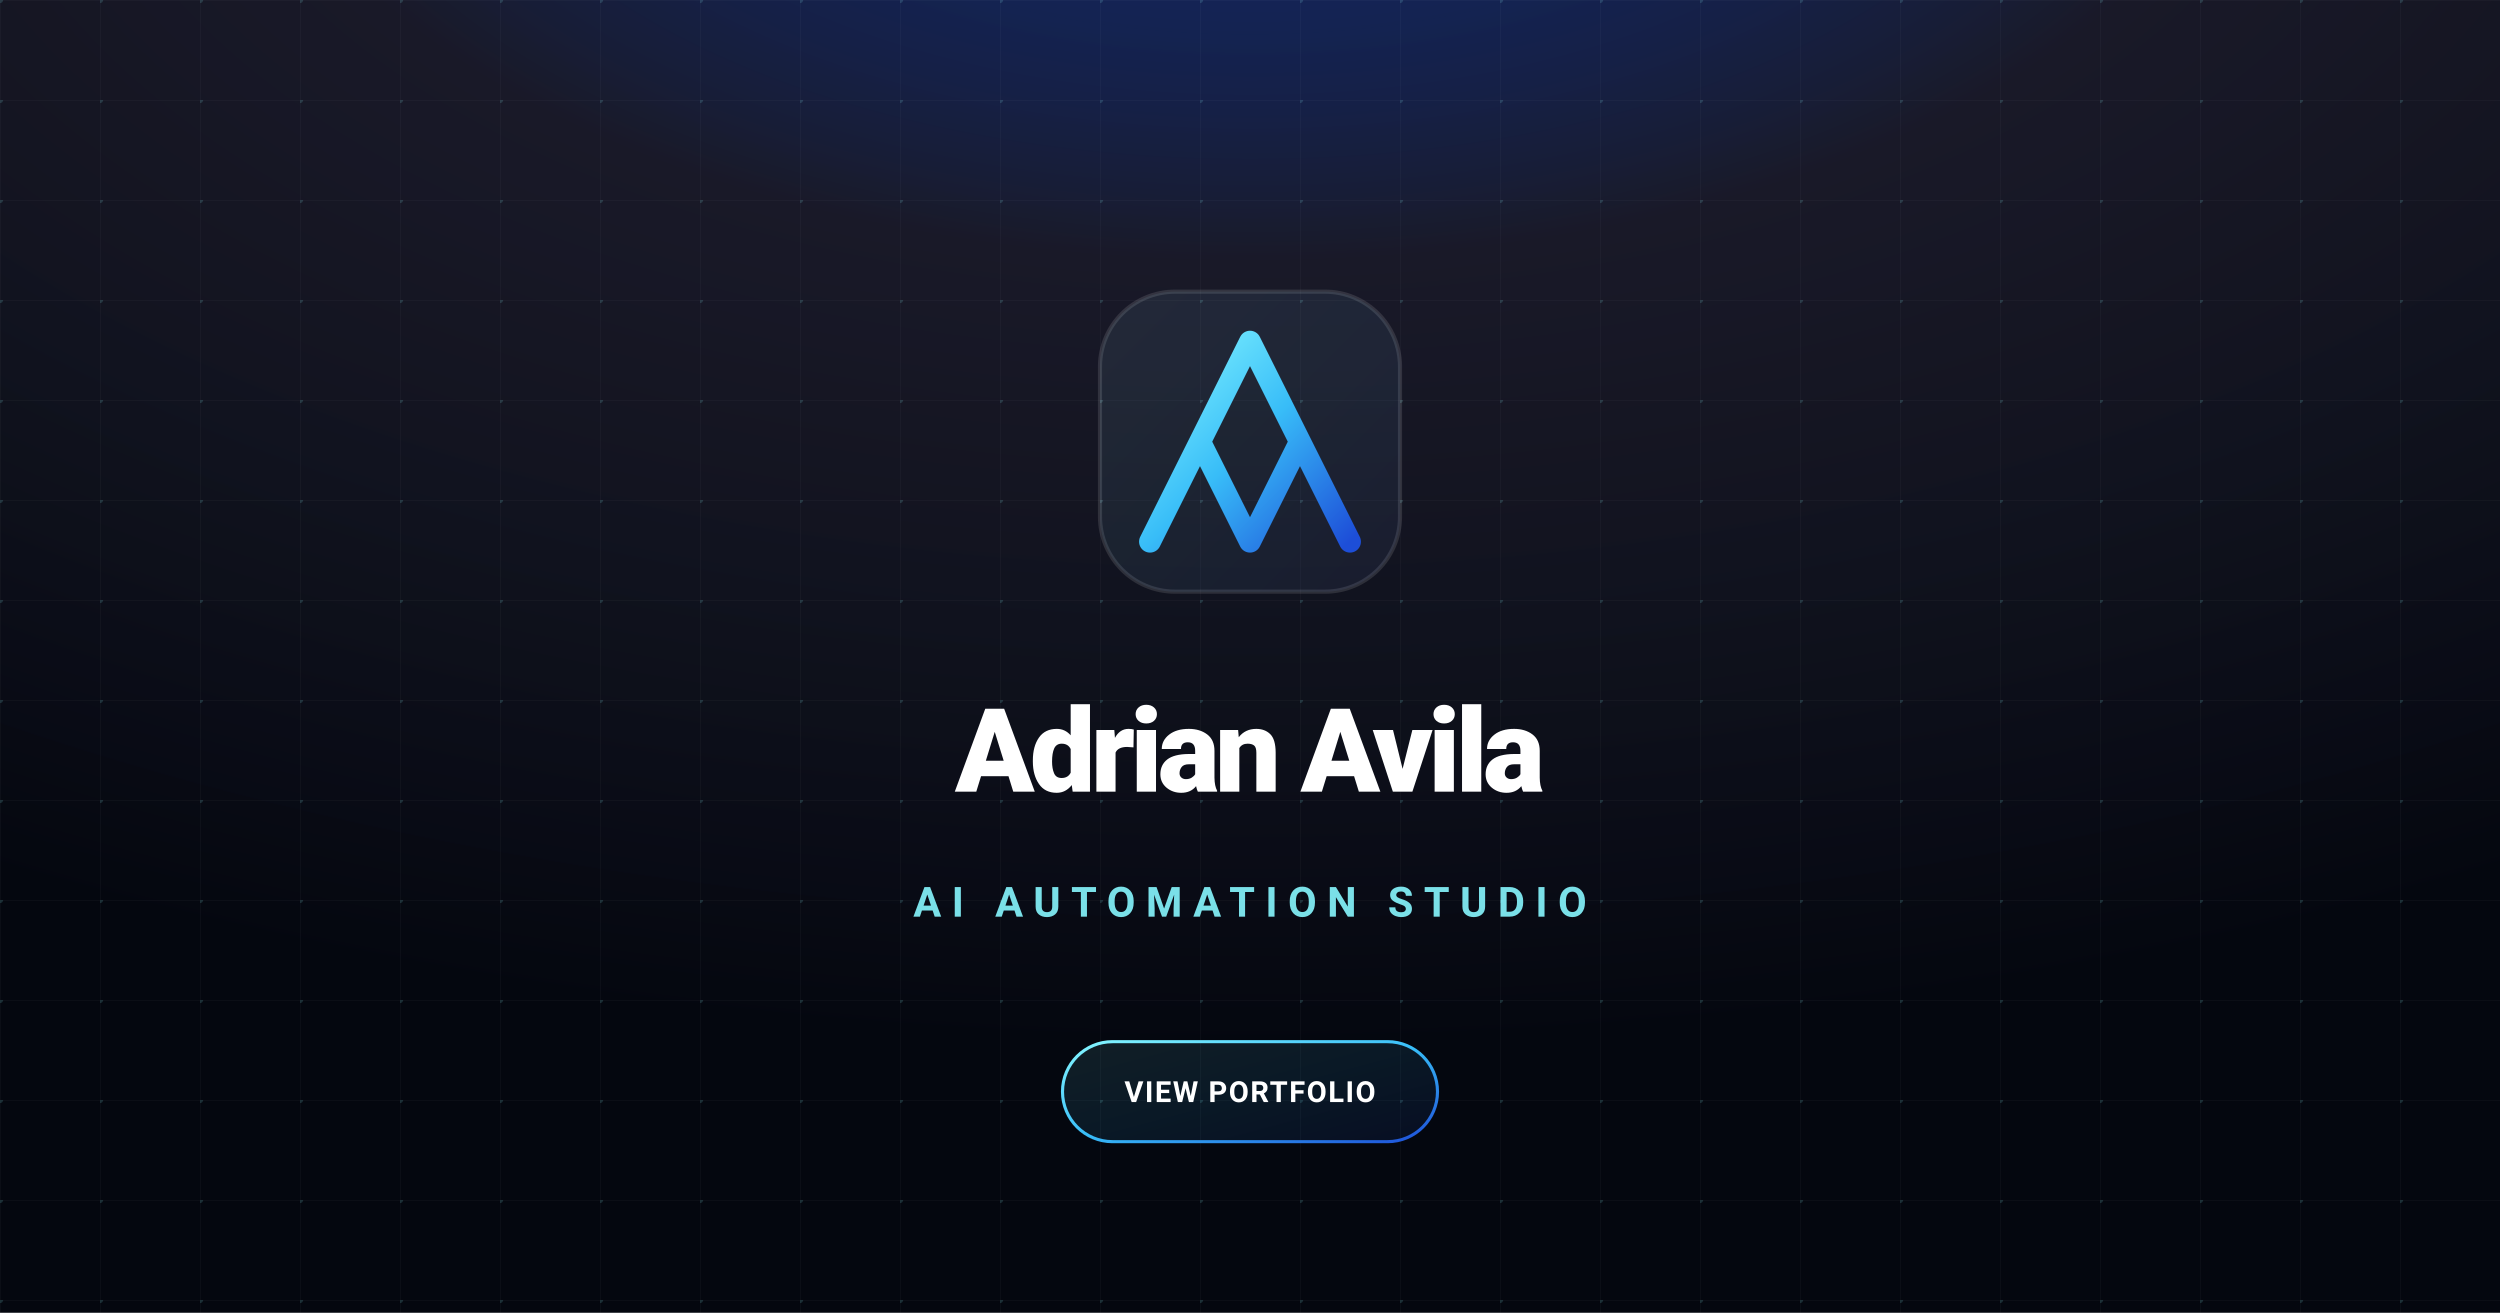
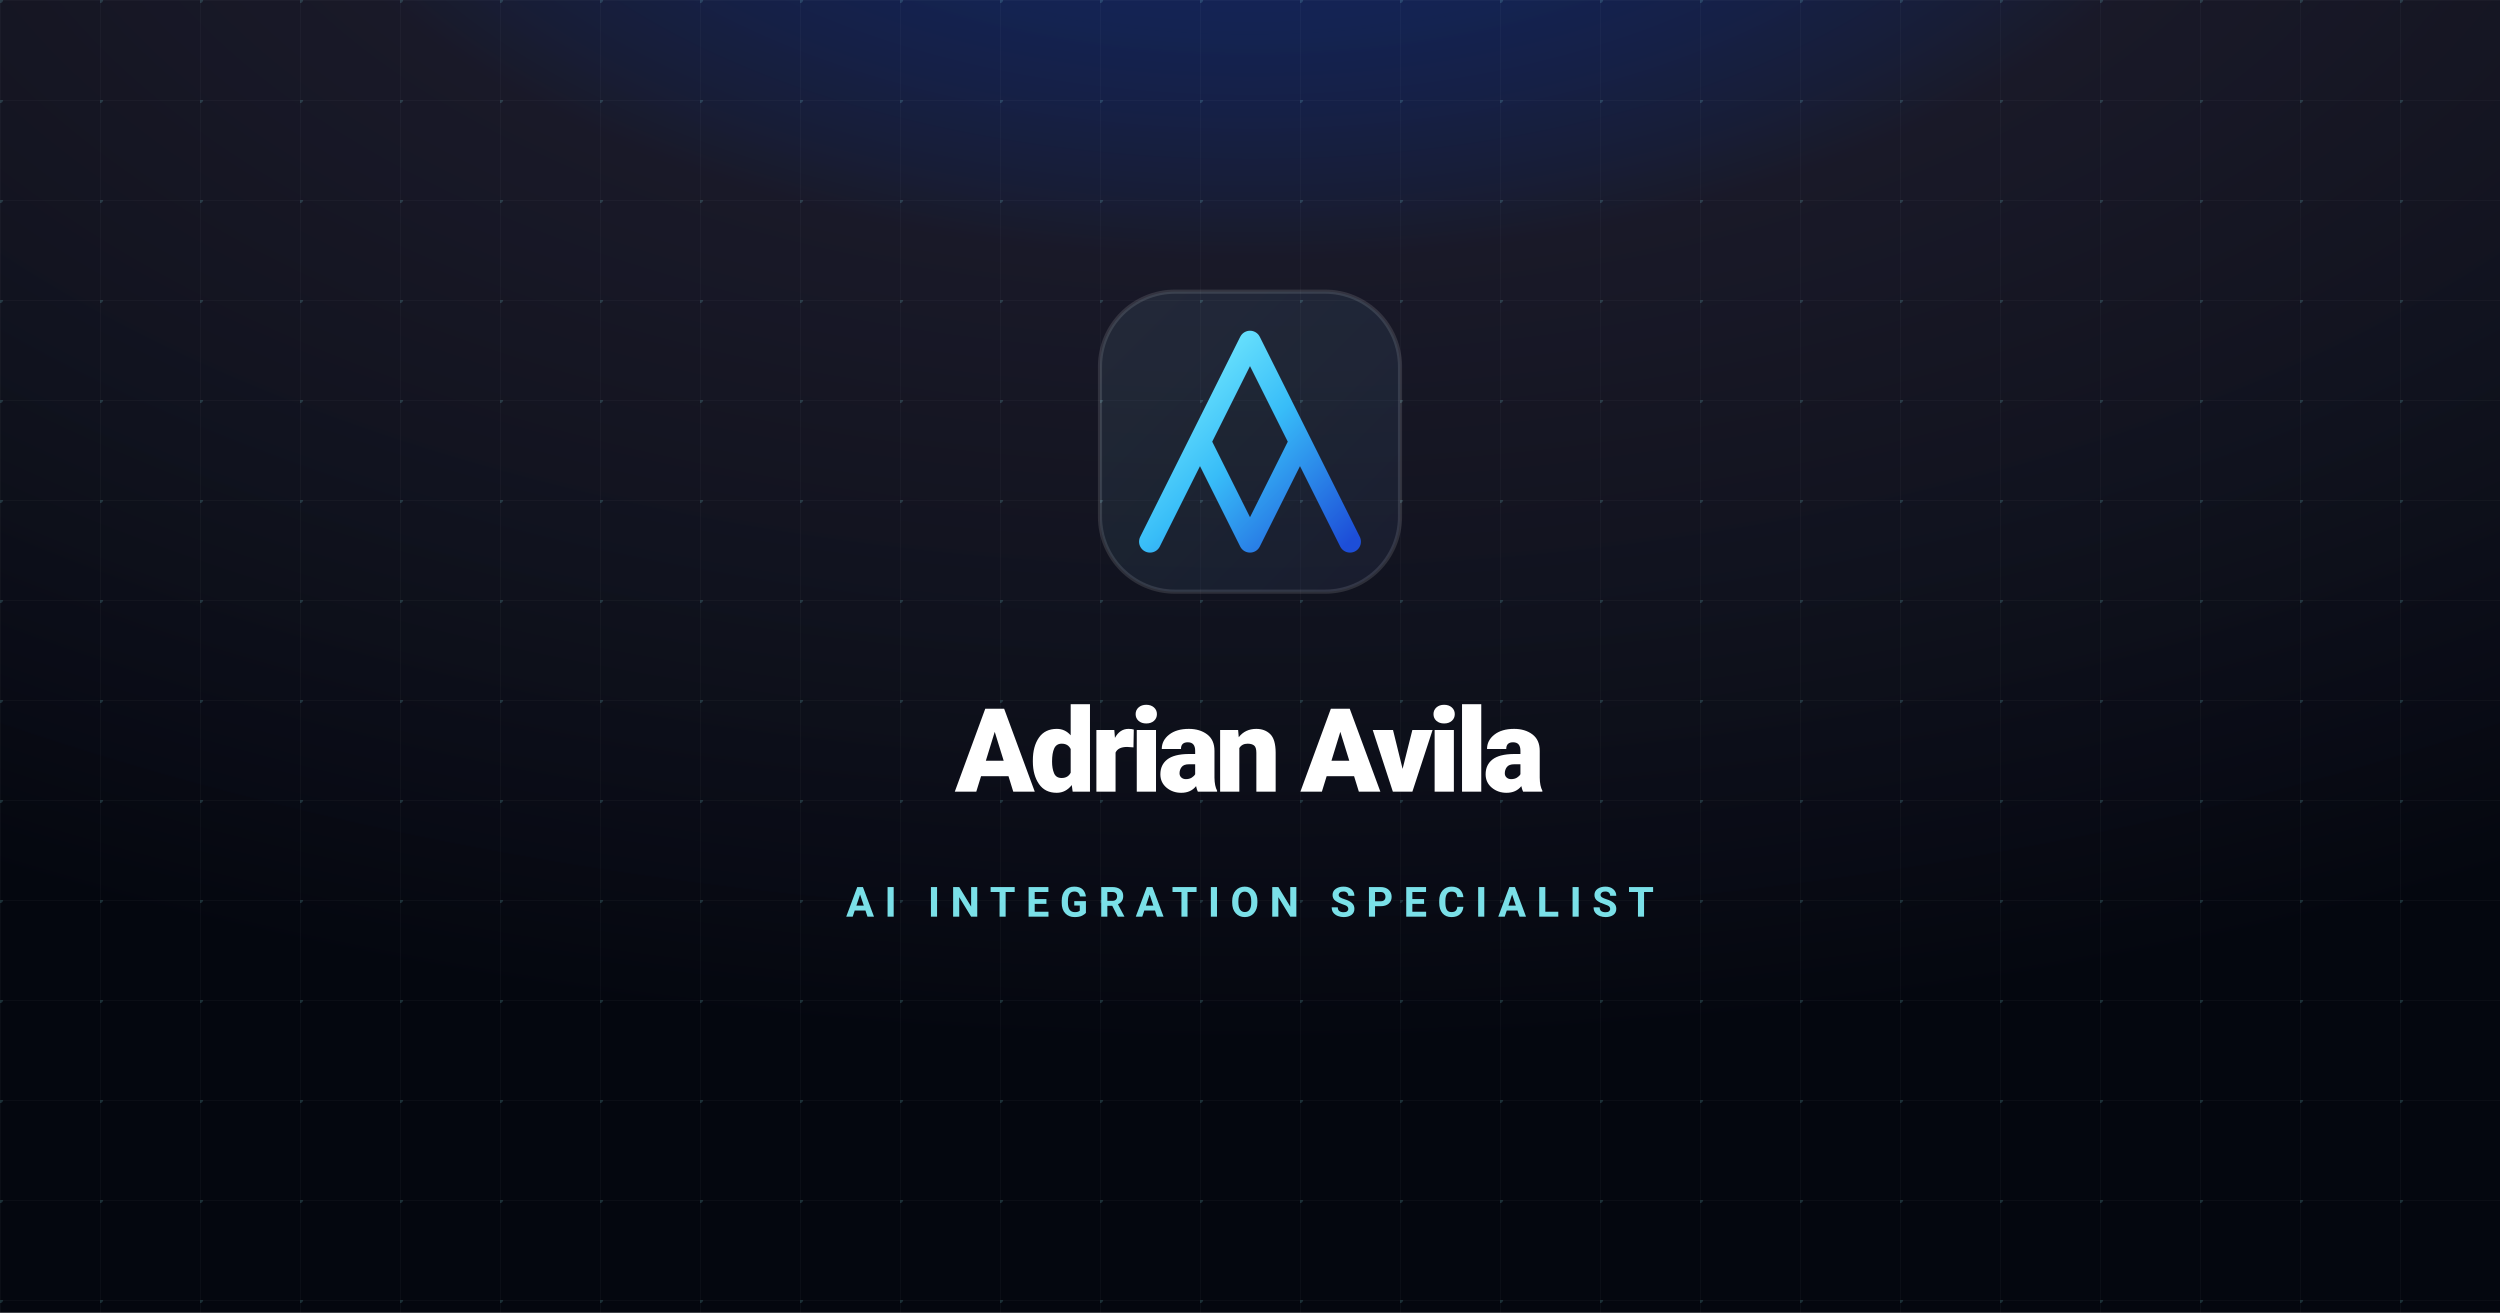
<svg xmlns="http://www.w3.org/2000/svg" width="1200" height="630" viewBox="0 0 1200 630" fill="none">
  <defs>
    <pattern id="grid" width="48" height="48" patternUnits="userSpaceOnUse">
      <path d="M 48 0 L 0 0 0 48" fill="none" stroke="#ffffff" stroke-width="1" stroke-opacity="0.03" />
      <circle cx="0" cy="0" r="1.5" fill="#86f7ff" fill-opacity="0.15" />
    </pattern>
    <radialGradient id="bannerGlow" cx="50%" cy="-20%" r="100%">
      <stop offset="0%" stop-color="#1d4ed8" stop-opacity="0.4" />
      <stop offset="40%" stop-color="#1e1e2e" stop-opacity="0.8" />
      <stop offset="100%" stop-color="#04070f" stop-opacity="1" />
    </radialGradient>
    <linearGradient id="ocean-gradient" x1="0%" y1="0%" x2="100%" y2="100%">
      <stop offset="0%" stop-color="#86f7ff" />
      <stop offset="50%" stop-color="#38bdf8" />
      <stop offset="100%" stop-color="#1d4ed8" />
    </linearGradient>
  </defs>
  <style>
    .title {
      font-family: -apple-system, BlinkMacSystemFont, "Segoe UI", Roboto, Helvetica, Arial, sans-serif;
    }
  </style>
  <rect width="1200" height="630" fill="#04070f" />
  <rect width="1200" height="630" fill="url(#bannerGlow)" />
  <rect width="1200" height="630" fill="url(#grid)" />
  <g transform="translate(528, 140)">
    <rect width="144" height="144" rx="36" fill="rgba(255,255,255,0.03)" stroke="rgba(255,255,255,0.12)" stroke-width="2" />
    <rect width="144" height="144" rx="36" fill="url(#ocean-gradient)" fill-opacity="0.05" />
  </g>
  <g transform="translate(528, 140) scale(6)">
    <path d="M4 20 L12 4 L20 20 M8 12 L12 20 L16 12" stroke="url(#ocean-gradient)" stroke-width="1.75" stroke-linecap="round" stroke-linejoin="round" />
  </g>
  <text x="600" y="380" class="title" font-size="56" font-weight="800" letter-spacing="-0.04em" fill="#ffffff" text-anchor="middle">Adrian Avila</text>
-   <text x="600" y="440" class="title" font-size="20" font-weight="600" letter-spacing="0.25em" fill="#86f7ff" fill-opacity="0.9" text-anchor="middle">AI AUTOMATION STUDIO</text>
-   <rect x="510" y="500" width="180" height="48" rx="24" fill="url(#ocean-gradient)" fill-opacity="0.1" stroke="url(#ocean-gradient)" stroke-width="1.5" />
-   <text x="600" y="529" class="title" font-size="14" font-weight="700" letter-spacing="0.05em" fill="#ffffff" text-anchor="middle">VIEW PORTFOLIO</text>
+   <text x="600" y="440" class="title" font-size="20" font-weight="600" letter-spacing="0.25em" fill="#86f7ff" fill-opacity="0.9" text-anchor="middle">AI INTEGRATION SPECIALIST</text>
</svg>
